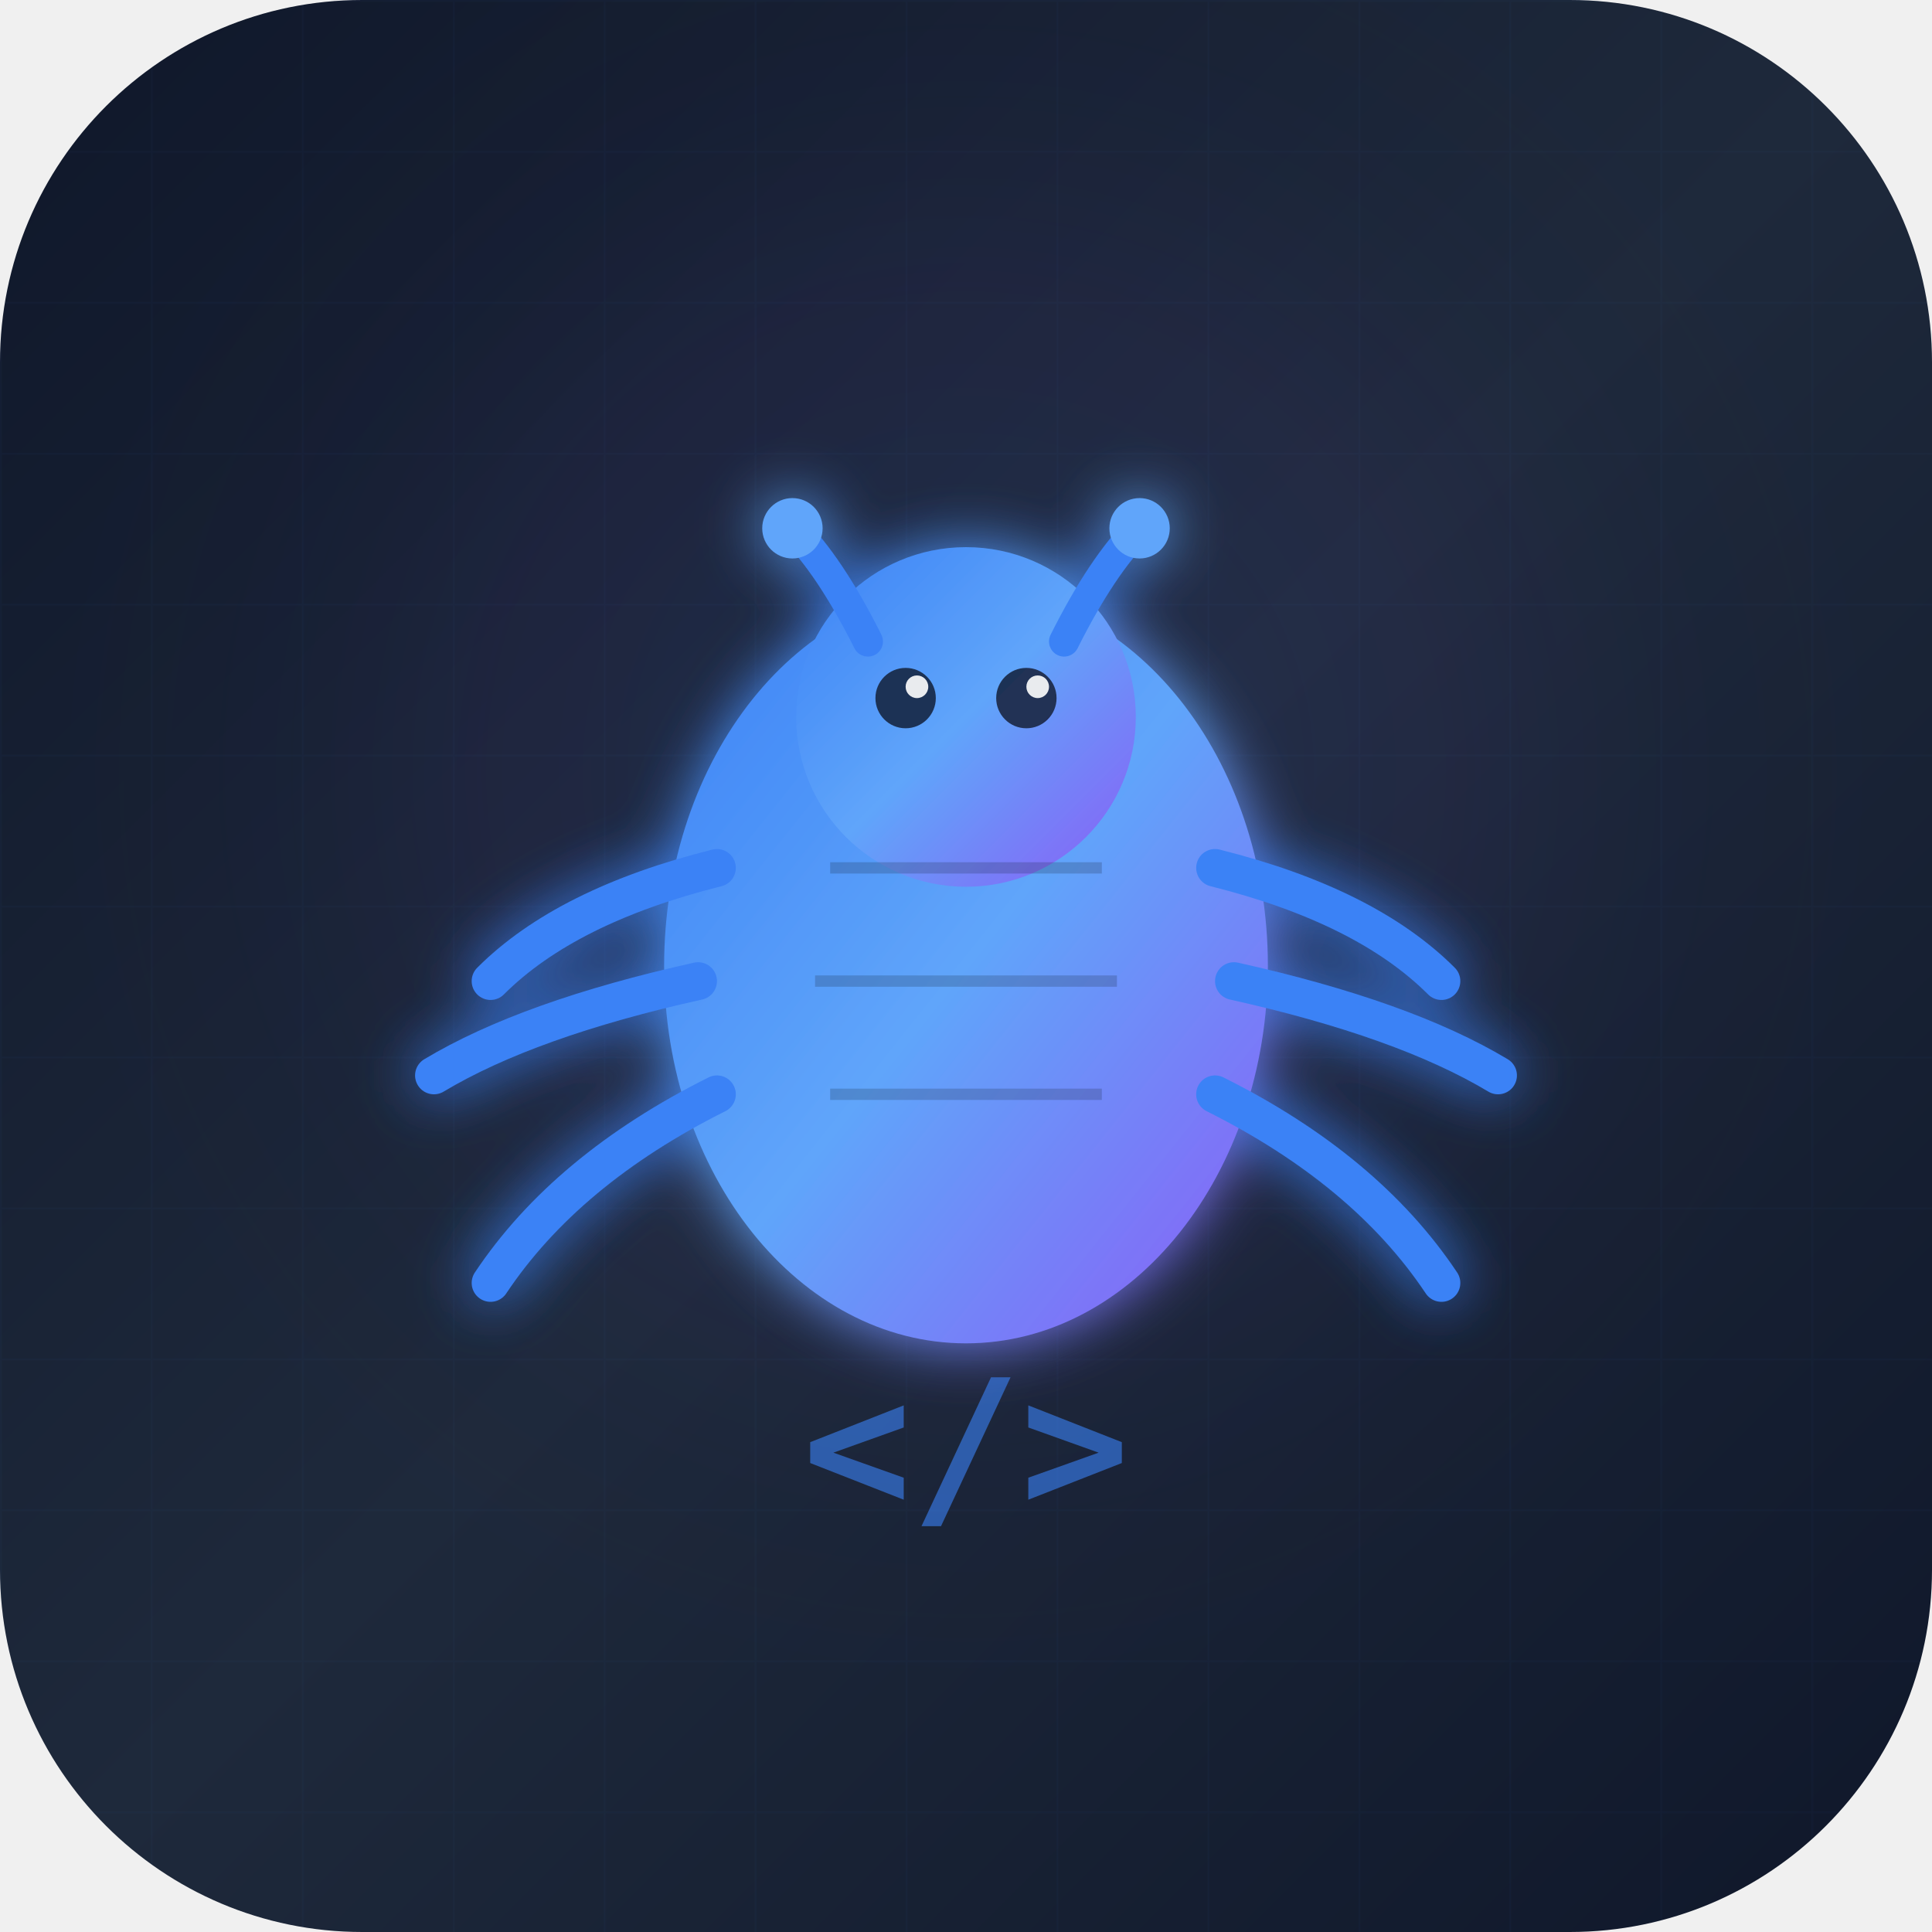
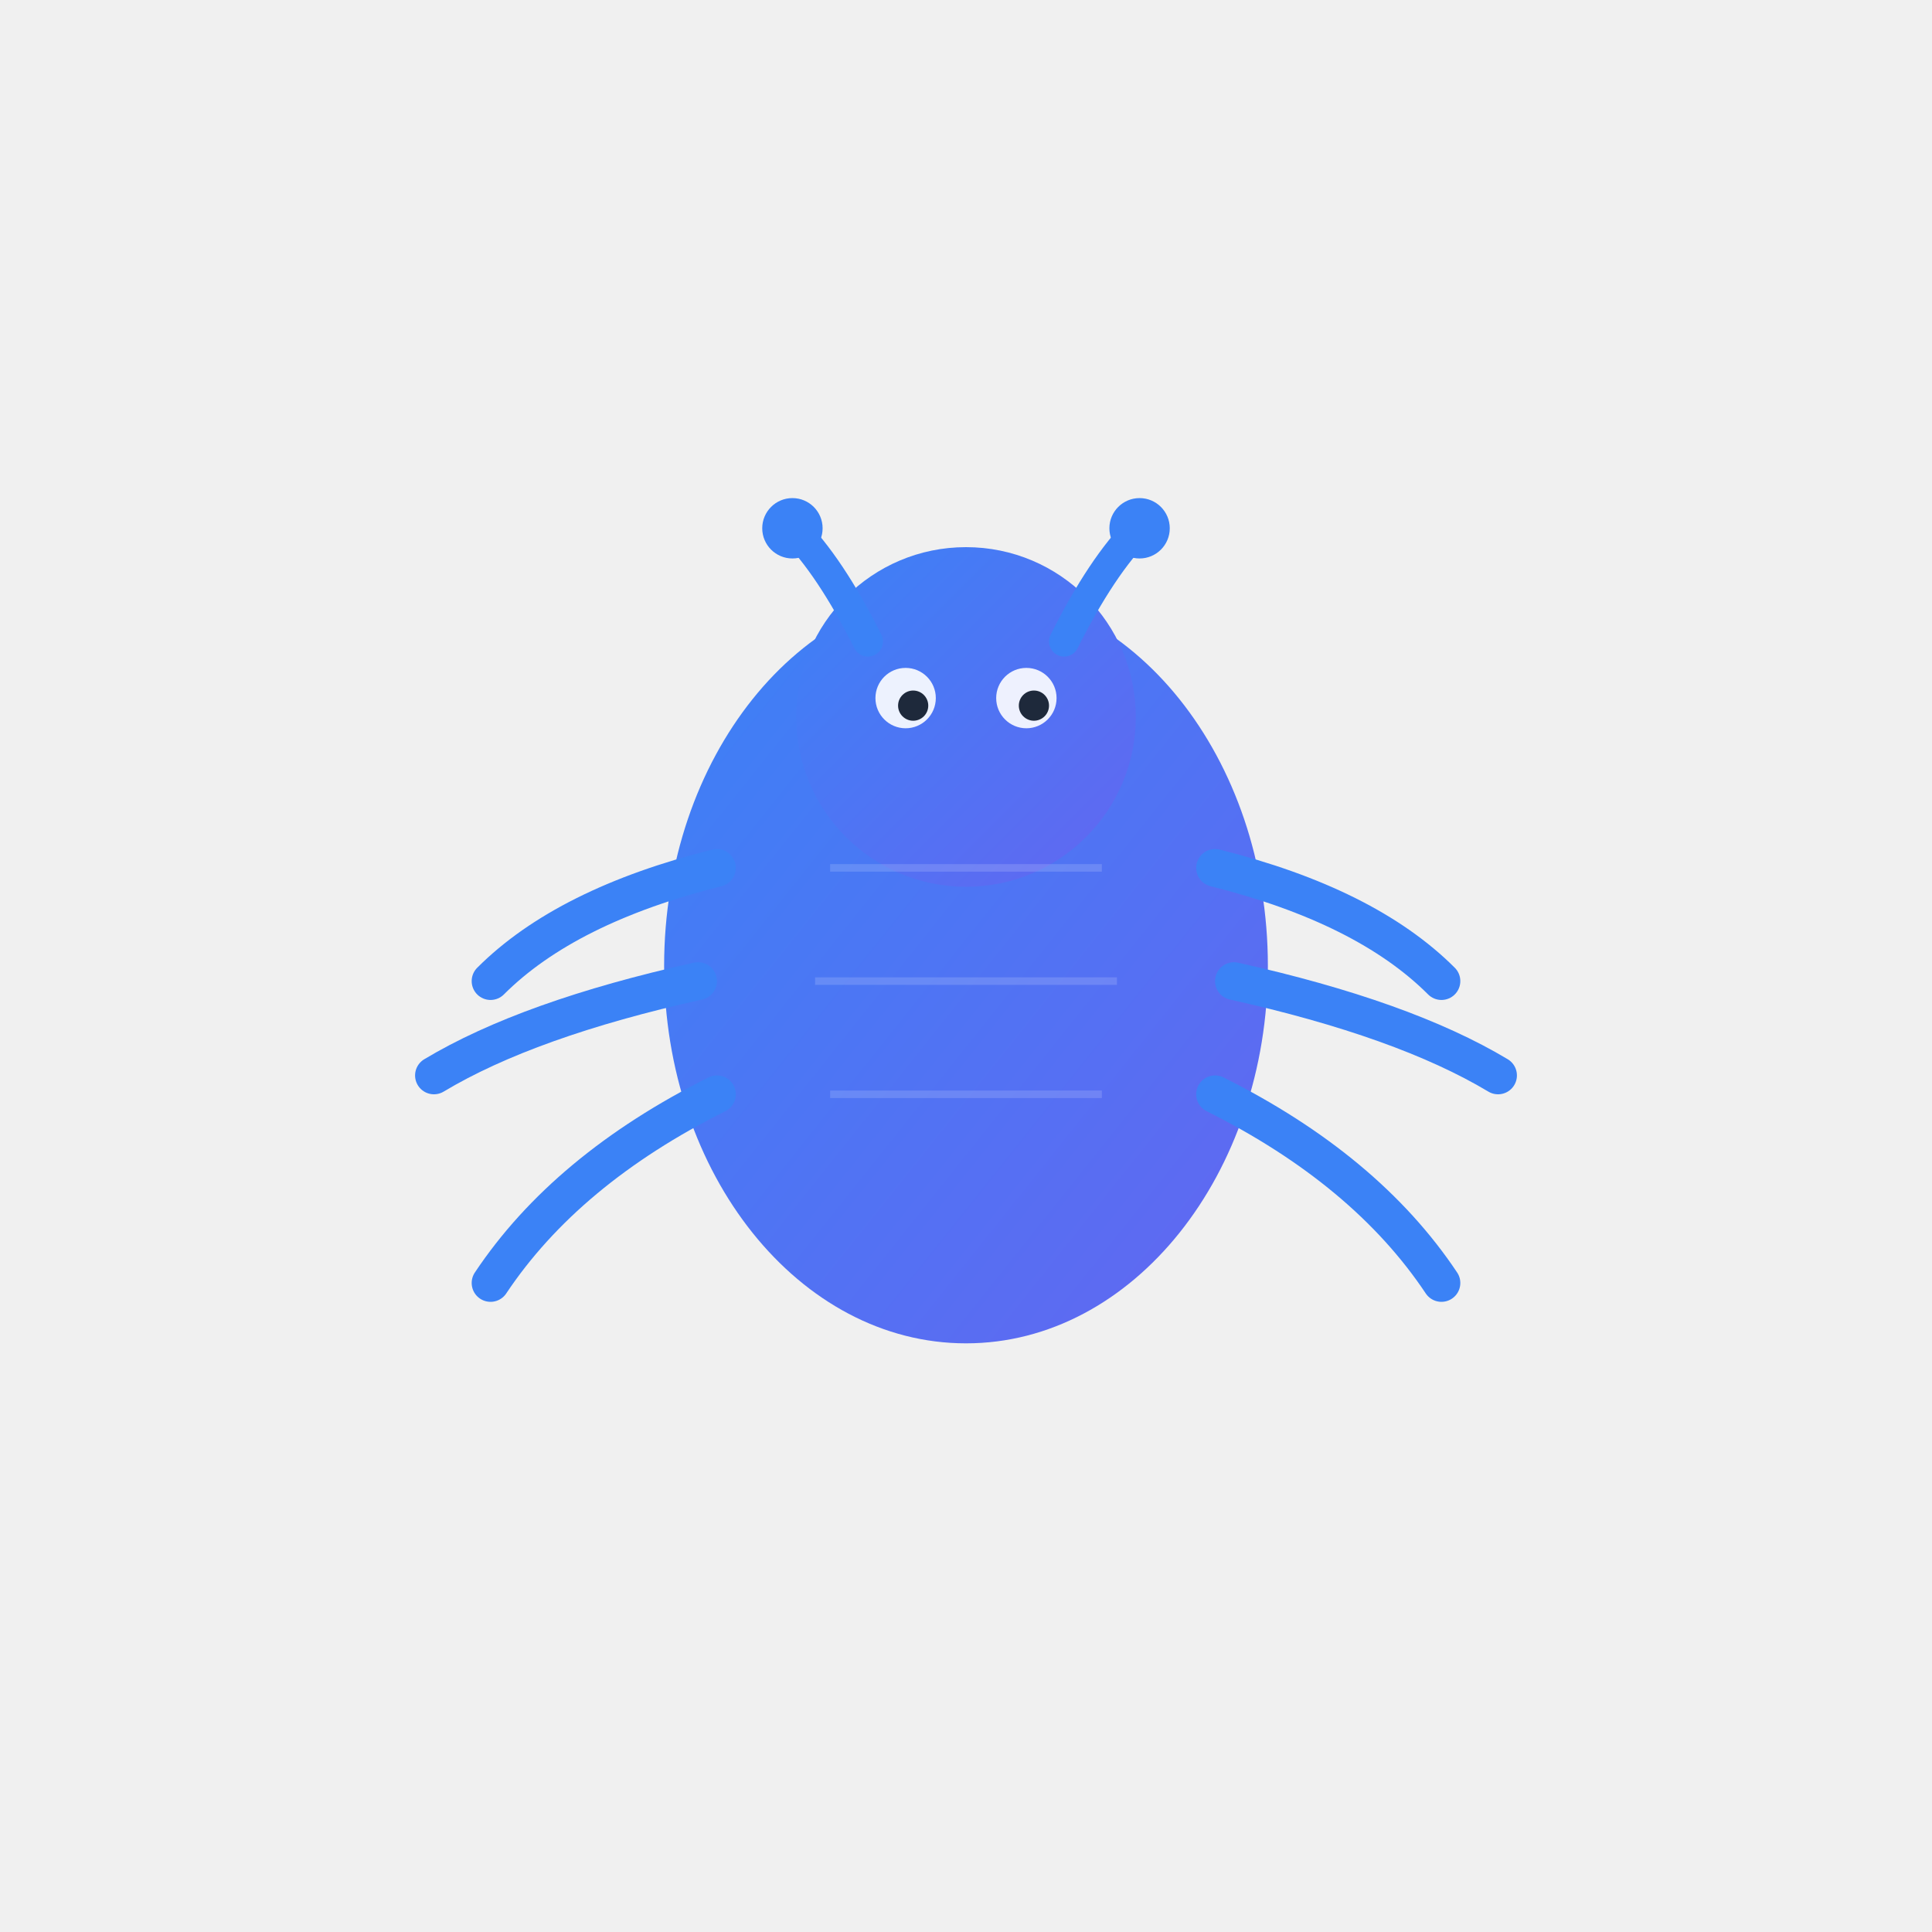
<svg xmlns="http://www.w3.org/2000/svg" width="512" height="512" viewBox="0 0 512 512" fill="none">
-   <rect width="512" height="512" rx="96" fill="url(#bgGradient)" />
-   <rect width="512" height="512" rx="96" fill="url(#glowGradient)" opacity="0.6" />
-   <rect width="512" height="512" rx="96" fill="url(#gridPattern)" opacity="0.03" />
-   <g filter="url(#glow)">
-     <ellipse cx="256" cy="256" rx="80" ry="100" fill="url(#bugGradient)" />
-     <circle cx="256" cy="190" r="45" fill="url(#bugGradient)" />
+   <rect width="512" height="512" rx="96" fill="transparent" />
+   <g>
+     <ellipse cx="256" cy="256" rx="80" ry="100" fill="url(#modernBugGradient)" />
+     <circle cx="256" cy="190" r="45" fill="url(#modernBugGradient)" />
    <path d="M 230 170 Q 220 150 210 140" stroke="#3B82F6" stroke-width="8" stroke-linecap="round" fill="none" />
    <path d="M 282 170 Q 292 150 302 140" stroke="#3B82F6" stroke-width="8" stroke-linecap="round" fill="none" />
-     <circle cx="210" cy="140" r="8" fill="#60A5FA" />
-     <circle cx="302" cy="140" r="8" fill="#60A5FA" />
-     <circle cx="240" cy="185" r="8" fill="#0F172A" opacity="0.8" />
-     <circle cx="272" cy="185" r="8" fill="#0F172A" opacity="0.8" />
-     <circle cx="243" cy="182" r="3" fill="white" opacity="0.9" />
-     <circle cx="275" cy="182" r="3" fill="white" opacity="0.9" />
+     <circle cx="210" cy="140" r="8" fill="#3B82F6" />
+     <circle cx="302" cy="140" r="8" fill="#3B82F6" />
+     <circle cx="240" cy="185" r="8" fill="white" opacity="0.9" />
+     <circle cx="272" cy="185" r="8" fill="white" opacity="0.9" />
+     <circle cx="242" cy="187" r="4" fill="#1E293B" />
+     <circle cx="274" cy="187" r="4" fill="#1E293B" />
    <path d="M 190 230 Q 150 240 130 260" stroke="#3B82F6" stroke-width="10" stroke-linecap="round" fill="none" />
    <path d="M 185 260 Q 140 270 115 285" stroke="#3B82F6" stroke-width="10" stroke-linecap="round" fill="none" />
    <path d="M 190 290 Q 150 310 130 340" stroke="#3B82F6" stroke-width="10" stroke-linecap="round" fill="none" />
    <path d="M 322 230 Q 362 240 382 260" stroke="#3B82F6" stroke-width="10" stroke-linecap="round" fill="none" />
    <path d="M 327 260 Q 372 270 397 285" stroke="#3B82F6" stroke-width="10" stroke-linecap="round" fill="none" />
    <path d="M 322 290 Q 362 310 382 340" stroke="#3B82F6" stroke-width="10" stroke-linecap="round" fill="none" />
-     <line x1="220" y1="230" x2="292" y2="230" stroke="#0F172A" stroke-width="3" opacity="0.2" />
-     <line x1="216" y1="260" x2="296" y2="260" stroke="#0F172A" stroke-width="3" opacity="0.2" />
-     <line x1="220" y1="290" x2="292" y2="290" stroke="#0F172A" stroke-width="3" opacity="0.2" />
-   </g>
-   <g opacity="0.6">
-     <text x="256" y="400" font-family="monospace" font-size="48" font-weight="700" fill="#3B82F6" text-anchor="middle">&lt;/&gt;</text>
+     <line x1="220" y1="230" x2="292" y2="230" stroke="white" stroke-width="2" opacity="0.15" />
+     <line x1="216" y1="260" x2="296" y2="260" stroke="white" stroke-width="2" opacity="0.15" />
+     <line x1="220" y1="290" x2="292" y2="290" stroke="white" stroke-width="2" opacity="0.15" />
  </g>
  <defs>
-     <linearGradient id="bgGradient" x1="0%" y1="0%" x2="100%" y2="100%">
-       <stop offset="0%" style="stop-color:#0F172A;stop-opacity:1" />
-       <stop offset="50%" style="stop-color:#1e293b;stop-opacity:1" />
-       <stop offset="100%" style="stop-color:#0F172A;stop-opacity:1" />
+     <linearGradient id="modernBugGradient" x1="0%" y1="0%" x2="100%" y2="100%">
+       <stop offset="0%" style="stop-color:#3B82F6;stop-opacity:1" />
+       <stop offset="100%" style="stop-color:#6366F1;stop-opacity:1" />
    </linearGradient>
-     <radialGradient id="glowGradient" cx="50%" cy="40%">
-       <stop offset="0%" style="stop-color:#3B82F6;stop-opacity:0.15" />
-       <stop offset="50%" style="stop-color:#8B5CF6;stop-opacity:0.08" />
-       <stop offset="100%" style="stop-color:transparent;stop-opacity:0" />
-     </radialGradient>
-     <linearGradient id="bugGradient" x1="0%" y1="0%" x2="100%" y2="100%">
-       <stop offset="0%" style="stop-color:#3B82F6;stop-opacity:1" />
-       <stop offset="50%" style="stop-color:#60A5FA;stop-opacity:1" />
-       <stop offset="100%" style="stop-color:#8B5CF6;stop-opacity:1" />
-     </linearGradient>
-     <pattern id="gridPattern" x="0" y="0" width="40" height="40" patternUnits="userSpaceOnUse">
-       <path d="M 40 0 L 0 0 0 40" fill="none" stroke="#3B82F6" stroke-width="1" />
-     </pattern>
-     <filter id="glow" x="-50%" y="-50%" width="200%" height="200%">
-       <feGaussianBlur stdDeviation="8" result="coloredBlur" />
-       <feMerge>
-         <feMergeNode in="coloredBlur" />
-         <feMergeNode in="SourceGraphic" />
-       </feMerge>
-     </filter>
  </defs>
</svg>
